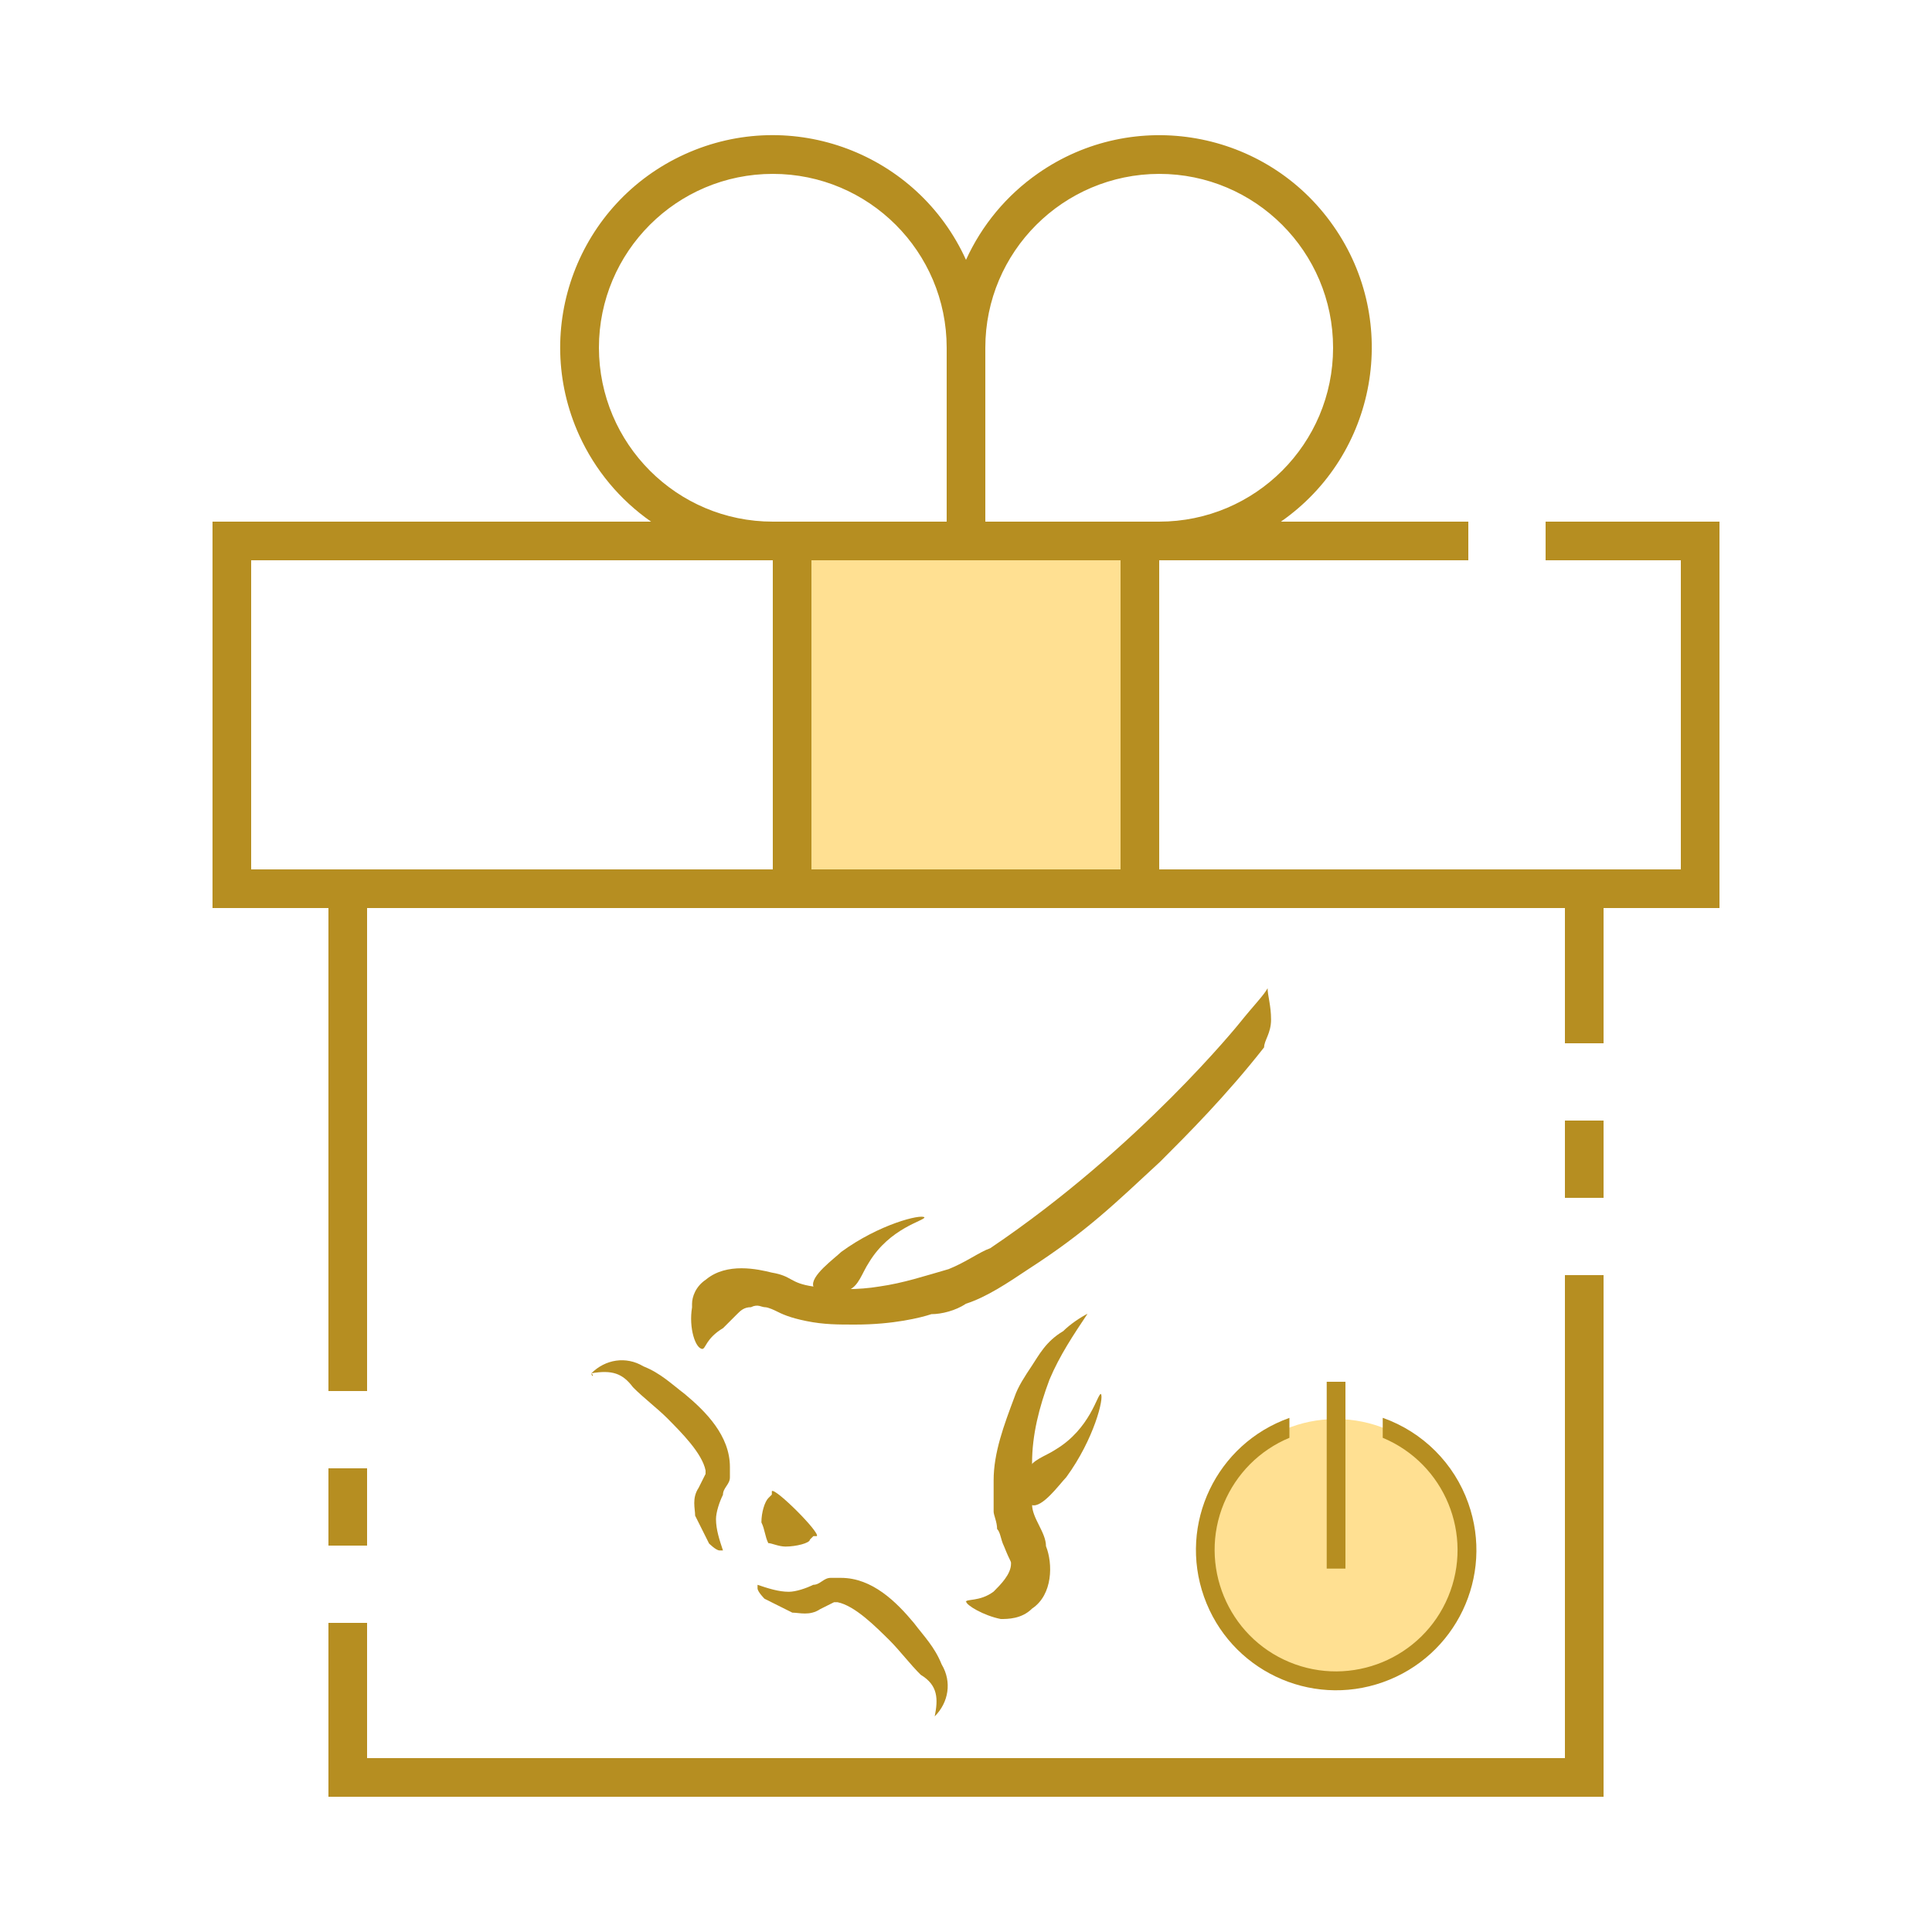
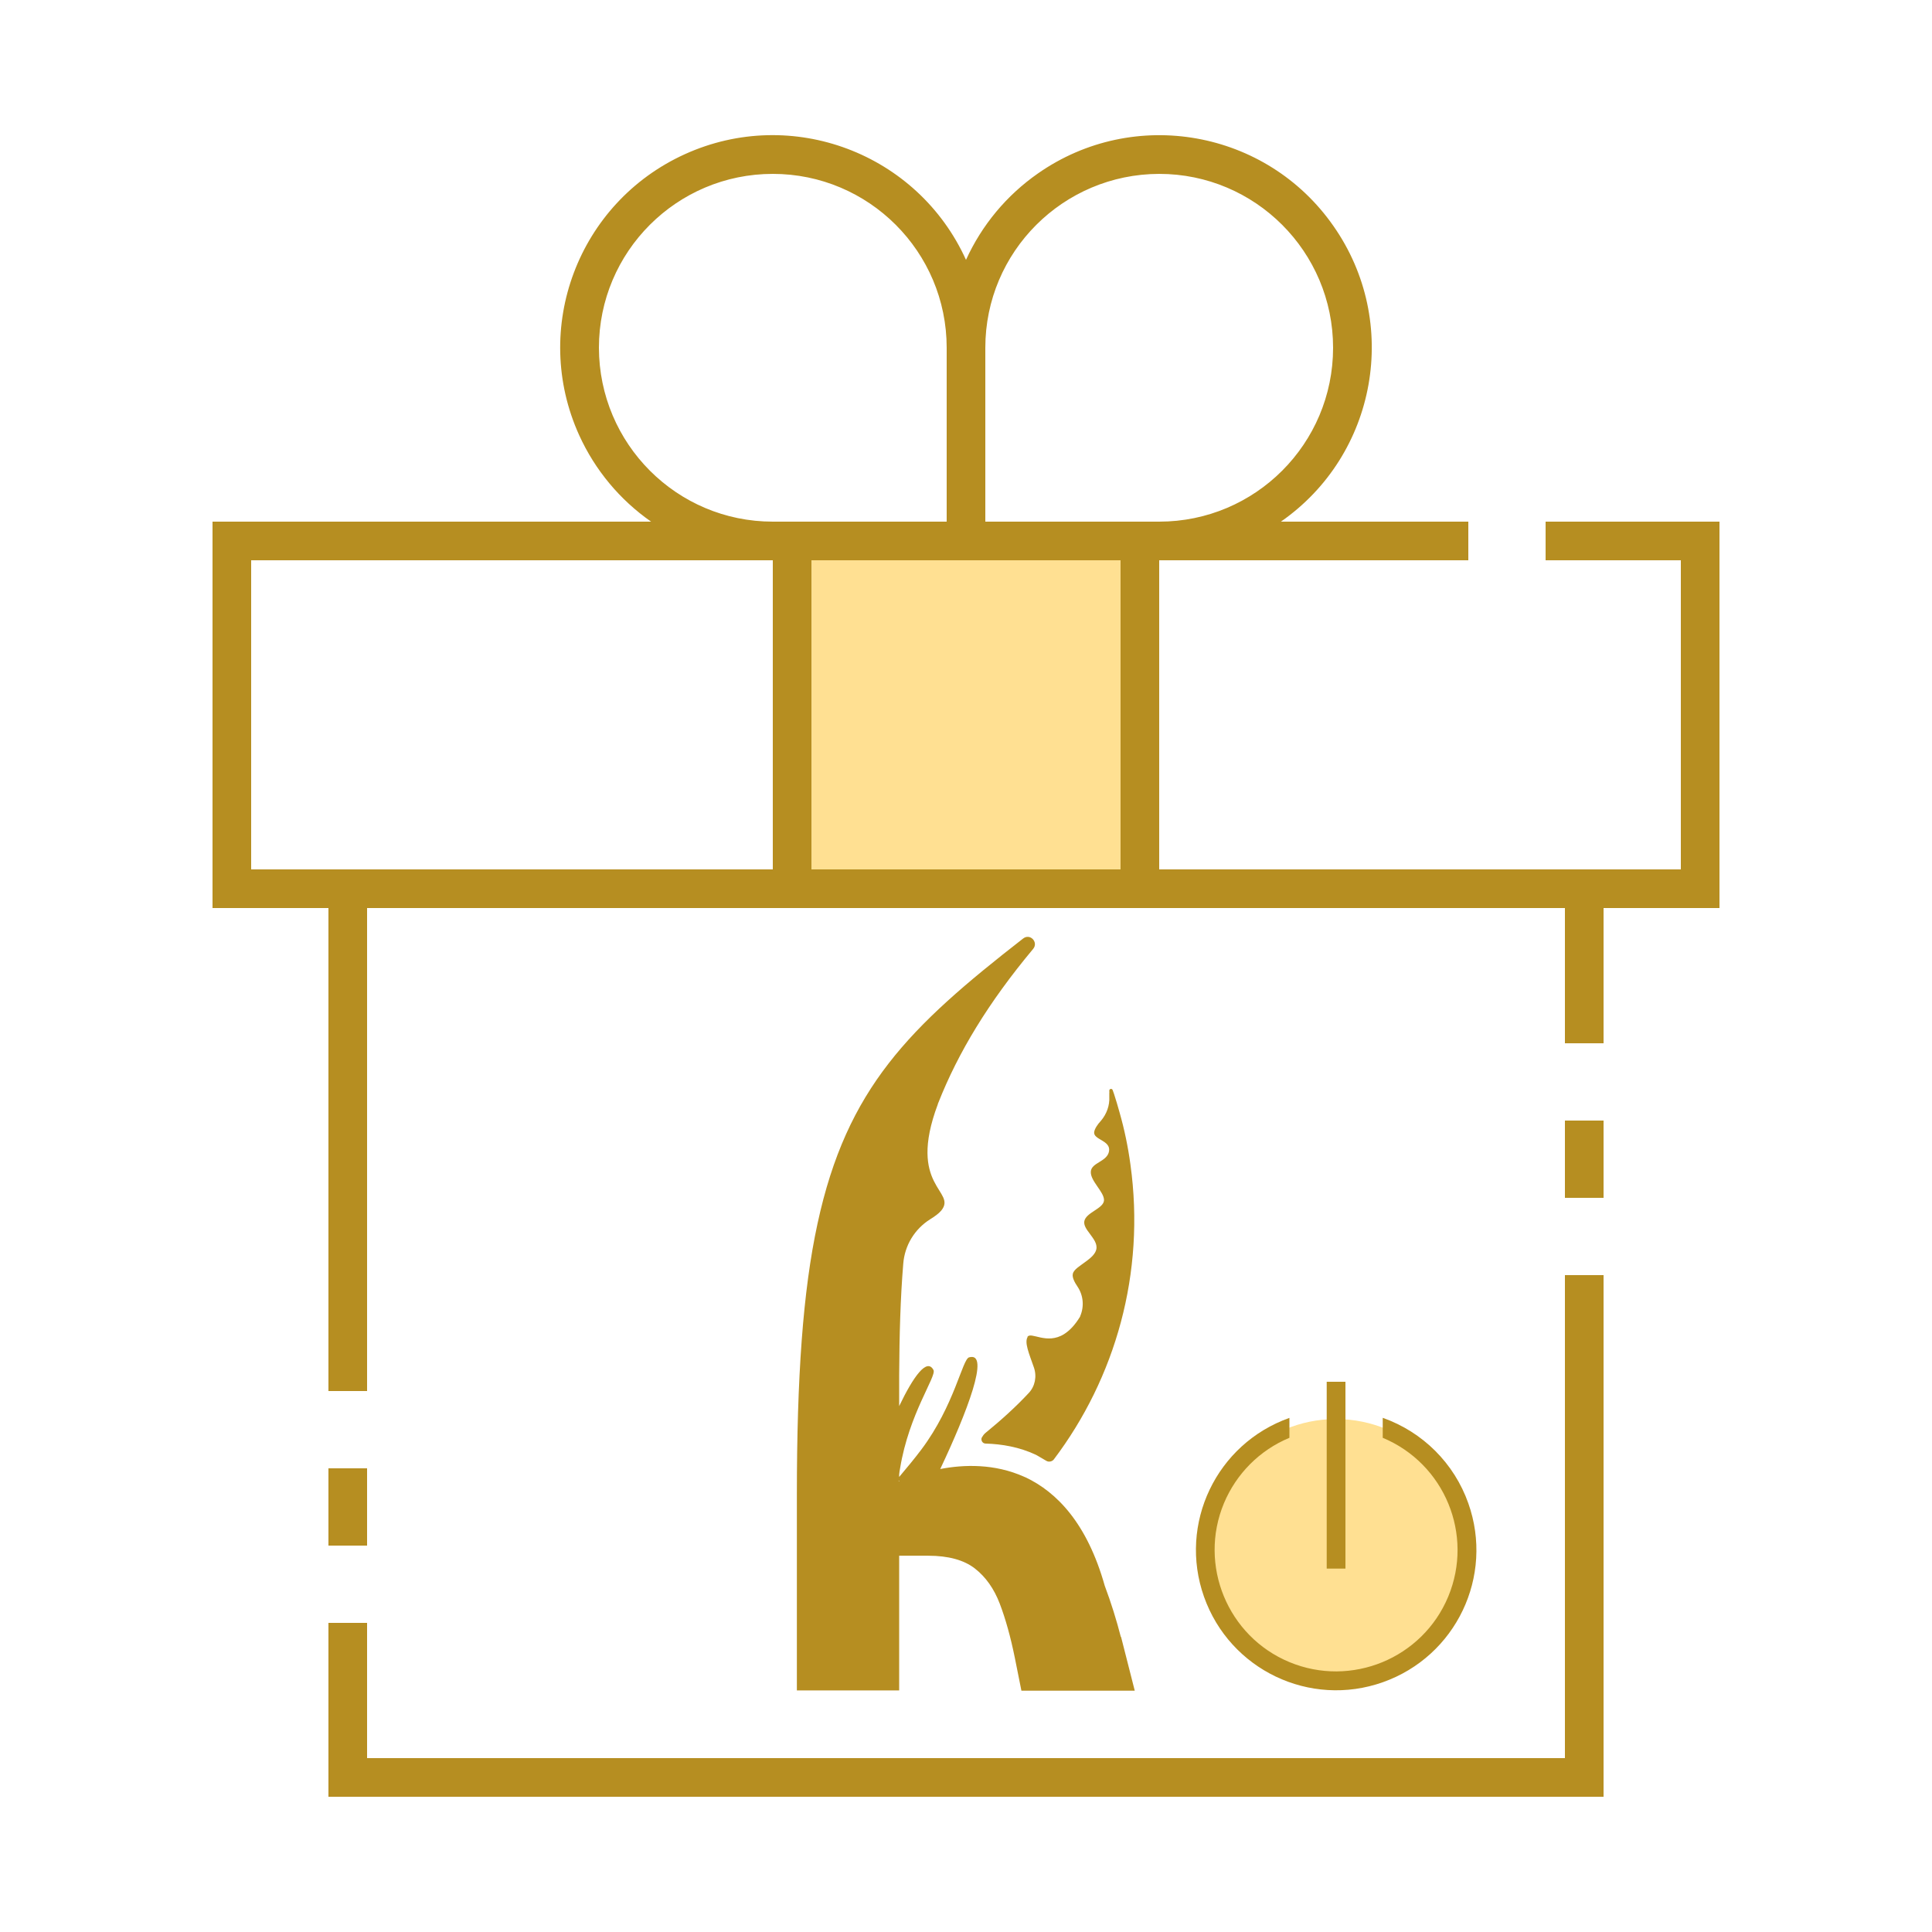
- <svg xmlns="http://www.w3.org/2000/svg" id="Capa_1" data-name="Capa 1" viewBox="0 0 100 100">
-   <defs>
-     <style>
-       .cls-1 {
-         fill: #b68e21;
-       }
- 
-       .cls-2 {
-         fill: #ffe092;
-       }
-     </style>
-   </defs>
-   <circle id="Ellipse_612" data-name="Ellipse 612" class="cls-2" cx="69.15" cy="80.22" r="6.77" />
-   <path id="Rectangle_4658" data-name="Rectangle 4658" class="cls-2" d="m41,28h18v18h-18v-18Z" />
-   <path id="Rectangle_4659" data-name="Rectangle 4659" class="cls-1" d="m81,58h2v4h-2v-4Z" />
-   <path id="Path_18967" data-name="Path 18967" class="cls-1" d="m81,91H19v-7h-2v9h66v-27h-2v25Z" />
-   <path id="Rectangle_4660" data-name="Rectangle 4660" class="cls-1" d="m17,76h2v4h-2v-4Z" />
-   <path id="Path_18968" data-name="Path 18968" class="cls-1" d="m80,27v2h7v16h-27v-16h16v-2h-9.7c4.98-3.47,6.2-10.33,2.72-15.3-3.47-4.98-10.33-6.2-15.3-2.72-1.62,1.13-2.9,2.67-3.72,4.47-2.51-5.53-9.02-7.98-14.55-5.47-5.53,2.51-7.98,9.02-5.47,14.55.82,1.8,2.1,3.34,3.72,4.47H11v20h6v25h2v-25h62v7h2v-7h6v-20h-9Zm-20-18c4.97,0,9,4.03,9,9s-4.03,9-9,9h-9v-9c0-4.97,4.03-8.99,9-9Zm-29,9c0-4.97,4.03-9,9-9s9,4.03,9,9v9h-9c-4.97,0-8.99-4.03-9-9Zm-14,27h-4v-16h27v16h-23Zm25,0v-16h16v16h-16Z" />
-   <path id="Path_18969" data-name="Path 18969" class="cls-1" d="m71.57,73.39v1.03c3.21,1.34,4.72,5.02,3.39,8.22s-5.02,4.72-8.22,3.39-4.72-5.02-3.39-8.22c.64-1.53,1.85-2.75,3.39-3.39v-1.03c-3.78,1.34-5.76,5.48-4.42,9.26s5.48,5.76,9.26,4.42,5.76-5.48,4.42-9.26c-.73-2.07-2.36-3.69-4.42-4.42Z" />
-   <path id="Rectangle_4661" data-name="Rectangle 4661" class="cls-1" d="m68.67,71.52h.97v9.67h-.97v-9.67Z" />
-   <path class="cls-1" d="m30.61,71.08c.72-.72,1.79-.9,2.69-.36.9.36,1.44.9,2.15,1.44,1.08.9,2.33,2.15,2.33,3.77v.54c0,.36-.36.54-.36.9-.18.36-.36.9-.36,1.26,0,.54.18,1.08.36,1.62h-.18c-.18,0-.54-.36-.54-.36-.36-.72-.54-1.08-.72-1.44,0-.36-.18-.9.18-1.44,0,0,.18-.36.36-.72v-.18c-.18-.9-1.26-1.97-1.97-2.69-.54-.54-1.26-1.08-1.79-1.62-.54-.72-1.08-.9-2.15-.72.18.18,0,.18,0,0h0Z" />
-   <path class="cls-1" d="m48.38,88.84c.72-.72.9-1.79.36-2.69-.36-.9-.9-1.44-1.44-2.15-.9-1.08-2.15-2.33-3.77-2.33h-.54c-.36,0-.54.36-.9.36-.36.18-.9.36-1.26.36-.54,0-1.08-.18-1.62-.36v.18h0c0,.18.36.54.36.54.72.36,1.08.54,1.44.72.36,0,.9.18,1.44-.18,0,0,.36-.18.72-.36h.18c.9.18,1.97,1.26,2.69,1.97.54.54,1.08,1.26,1.62,1.79.9.54.9,1.26.72,2.15h0Z" />
-   <path class="cls-1" d="m39.76,79.87c.18,0,.54.18.9.18.54,0,1.26-.18,1.26-.36l.18-.18h.18c.18-.18-2.15-2.51-2.33-2.33h0v.18l-.18.18c-.18.18-.36.72-.36,1.26.18.36.18.72.36,1.08h0Z" />
-   <path class="cls-1" d="m49.99,82.92c0-.18.72,0,1.44-.54.36-.36.9-.9.9-1.44,0-.18,0,0-.36-.9-.18-.36-.18-.72-.36-.9,0-.36-.18-.72-.18-.9v-1.62c0-1.44.54-2.87,1.08-4.31.18-.54.54-1.08.9-1.62.36-.54.72-1.26,1.62-1.79.36-.36.9-.72,1.26-.9-.72,1.08-1.44,2.15-1.97,3.41-.54,1.44-.9,2.87-.9,4.31v2.15c0,.36.18.72.36,1.08.18.36.36.72.36,1.08.36.9.36,2.51-.72,3.23-.54.54-1.26.54-1.62.54-.9-.18-1.79-.72-1.79-.9h0Z" />
-   <path class="cls-1" d="m36.36,69.82c-.36,0-.72-1.08-.54-2.15v-.18c0-.36.18-.9.72-1.26,1.08-.9,2.69-.54,3.41-.36,1.08.18.9.54,2.15.72,1.08.18,2.33.18,3.41,0,1.26-.18,2.33-.54,3.59-.9.9-.36,1.62-.9,2.15-1.08,7.72-5.2,12.92-11.67,12.92-11.67.72-.9,1.26-1.44,1.44-1.79,0,.36.18.9.18,1.62s-.36,1.08-.36,1.44c-1.97,2.51-3.95,4.49-5.38,5.92-2.33,2.15-3.77,3.59-6.82,5.56-1.08.72-2.15,1.44-3.23,1.79-.54.36-1.26.54-1.79.54-.54.18-1.97.54-3.95.54-.9,0-1.62,0-2.51-.18s-1.26-.36-1.62-.54c0,0-.36-.18-.54-.18s-.36-.18-.72,0c-.36,0-.54.18-.72.36l-.72.72c-.9.54-.9,1.08-1.08,1.08h0Z" />
-   <path class="cls-1" d="m42.1,66.59c-.18-.54,1.08-1.44,1.44-1.79,1.97-1.44,4.13-1.97,4.31-1.79,0,.18-1.79.54-2.87,2.33-.36.54-.54,1.26-1.08,1.44-.9.36-1.79.18-1.79-.18Z" />
-   <path class="cls-1" d="m53.4,77.9c.54.18,1.44-1.08,1.79-1.44,1.44-1.97,1.97-4.13,1.79-4.31-.18,0-.54,1.79-2.33,2.87-.54.36-1.26.54-1.44,1.08-.36.72-.18,1.62.18,1.79Z" />
+ <svg xmlns="http://www.w3.org/2000/svg" width="100%" height="100%" viewBox="0 0 100 100" version="1.1" xml:space="preserve" style="fill-rule:evenodd;clip-rule:evenodd;stroke-linejoin:round;stroke-miterlimit:2;">
+   <circle id="Ellipse_612" cx="69.15" cy="80.22" r="6.77" style="fill:rgb(255,224,146);" />
+   <rect id="Rectangle_4658" x="41" y="28" width="18" height="18" style="fill:rgb(255,224,146);fill-rule:nonzero;" />
+   <rect id="Rectangle_4659" x="81" y="58" width="2" height="4" style="fill:rgb(182,142,33);fill-rule:nonzero;" />
+   <path id="Path_18967" d="M81,91L19,91L19,84L17,84L17,93L83,93L83,66L81,66L81,91Z" style="fill:rgb(182,142,33);fill-rule:nonzero;" />
+   <rect id="Rectangle_4660" x="17" y="76" width="2" height="4" style="fill:rgb(182,142,33);fill-rule:nonzero;" />
+   <path id="Path_18968" d="M80,27L80,29L87,29L87,45L60,45L60,29L76,29L76,27L66.3,27C71.28,23.53 72.5,16.67 69.02,11.7C65.55,6.72 58.69,5.5 53.72,8.98C52.1,10.11 50.82,11.65 50,13.45C47.49,7.92 40.98,5.47 35.45,7.98C29.92,10.49 27.47,17 29.98,22.53C30.8,24.33 32.08,25.87 33.7,27L11,27L11,47L17,47L17,72L19,72L19,47L81,47L81,54L83,54L83,47L89,47L89,27L80,27ZM60,9C64.97,9 69,13.03 69,18C69,22.97 64.97,27 60,27L51,27L51,18C51,13.03 55.03,9.01 60,9ZM31,18C31,13.03 35.03,9 40,9C44.97,9 49,13.03 49,18L49,27L40,27C35.03,27 31.01,22.97 31,18ZM40,45L13,45L13,29L40,29L40,45ZM42,45L42,29L58,29L58,45L42,45Z" style="fill:rgb(182,142,33);fill-rule:nonzero;" />
+   <path id="Path_18969" d="M71.57,73.39L71.57,74.42C74.78,75.76 76.29,79.44 74.96,82.64C73.63,85.84 69.94,87.36 66.74,86.03C63.54,84.7 62.02,81.01 63.35,77.81C63.99,76.28 65.2,75.06 66.74,74.42L66.74,73.39C62.96,74.73 60.98,78.87 62.32,82.65C63.66,86.43 67.8,88.41 71.58,87.07C75.36,85.73 77.34,81.59 76,77.81C75.27,75.74 73.64,74.12 71.58,73.39L71.57,73.39Z" style="fill:rgb(182,142,33);fill-rule:nonzero;" />
+   <rect id="Rectangle_4661" x="68.67" y="71.52" width="0.97" height="9.67" style="fill:rgb(182,142,33);fill-rule:nonzero;" />
+   <g transform="matrix(1.24298,0,0,1.24298,-12.1774,6.21838)">
+     <path d="M56.47,63.16C56.29,62.46 56.07,61.75 55.8,61.03C55.07,58.44 53.81,57.13 52.49,56.51C52.47,56.51 52.45,56.49 52.44,56.49C51.21,55.94 49.93,55.98 48.95,56.17C50.06,53.82 51.05,51.26 50.15,51.52C49.87,51.6 49.54,53.52 48.17,55.35C47.87,55.75 47.55,56.13 47.24,56.5L47.24,56.4C47.25,56.31 47.26,56.22 47.28,56.13C47.65,53.87 48.8,52.31 48.67,52.05C48.4,51.53 47.84,52.3 47.24,53.55L47.24,52.25C47.25,50.6 47.29,49.07 47.41,47.62C47.47,46.86 47.88,46.18 48.53,45.77C48.72,45.65 48.88,45.54 48.99,45.41C49.67,44.58 47.55,44.44 48.85,40.98C48.85,40.96 48.86,40.94 48.87,40.92C49.7,38.82 50.95,36.75 52.82,34.51C53.05,34.23 52.69,33.85 52.4,34.08C47.67,37.76 45.06,40.3 43.84,45.95C43.23,48.76 42.98,52.35 42.98,57.24L42.98,65.39L47.24,65.39L47.24,59.78L48.45,59.78C49.29,59.78 49.94,59.96 50.39,60.31C50.84,60.66 51.19,61.15 51.43,61.78C51.67,62.41 51.88,63.16 52.06,64.05L52.33,65.4L57.05,65.4L56.48,63.16L56.47,63.16ZM47.22,56.69L47.22,56.65C47.22,56.65 47.24,56.66 47.25,56.67C47.24,56.67 47.23,56.68 47.22,56.68L47.22,56.69Z" style="fill:rgb(182,142,33);fill-rule:nonzero;" />
+   </g>
+   <g transform="matrix(1.24298,0,0,1.24298,-12.1774,6.21838)">
+     <path d="M52.59,50.67C52.45,50.9 52.64,51.34 52.85,51.94C52.98,52.31 52.9,52.73 52.63,53.01C52.09,53.59 51.49,54.13 50.83,54.67C50.77,54.72 50.72,54.79 50.68,54.86C50.63,54.97 50.71,55.11 50.84,55.11C51.51,55.13 52.24,55.25 52.94,55.58C52.94,55.58 53.15,55.7 53.37,55.83C53.47,55.89 53.61,55.86 53.68,55.77C56.24,52.38 57.5,48.02 56.87,43.49C56.77,42.75 56.62,42.03 56.42,41.33C56.35,41.07 56.27,40.81 56.19,40.56C56.19,40.56 56.16,40.47 56.13,40.39C56.1,40.31 55.98,40.33 55.99,40.43C56,40.53 55.99,40.47 55.99,40.5L55.99,40.67C56.01,41.03 55.88,41.39 55.64,41.67C55.5,41.82 55.38,42 55.36,42.14C55.32,42.46 56.05,42.48 55.98,42.93C55.91,43.38 55.24,43.4 55.22,43.79C55.2,44.18 55.78,44.63 55.77,44.98C55.75,45.33 55.02,45.48 54.95,45.85C54.92,46.02 55.04,46.19 55.17,46.36C55.32,46.57 55.5,46.78 55.45,47.02C55.41,47.21 55.23,47.37 55.04,47.51C54.79,47.7 54.5,47.86 54.47,48.05C54.44,48.19 54.54,48.39 54.67,48.58C54.91,48.94 54.95,49.4 54.78,49.8C54.78,49.8 54.78,49.82 54.77,49.83C54.55,50.19 54.33,50.41 54.11,50.55C53.38,51.01 52.72,50.43 52.58,50.67L52.59,50.67Z" style="fill:rgb(182,142,33);fill-rule:nonzero;" />
+   </g>
</svg>
